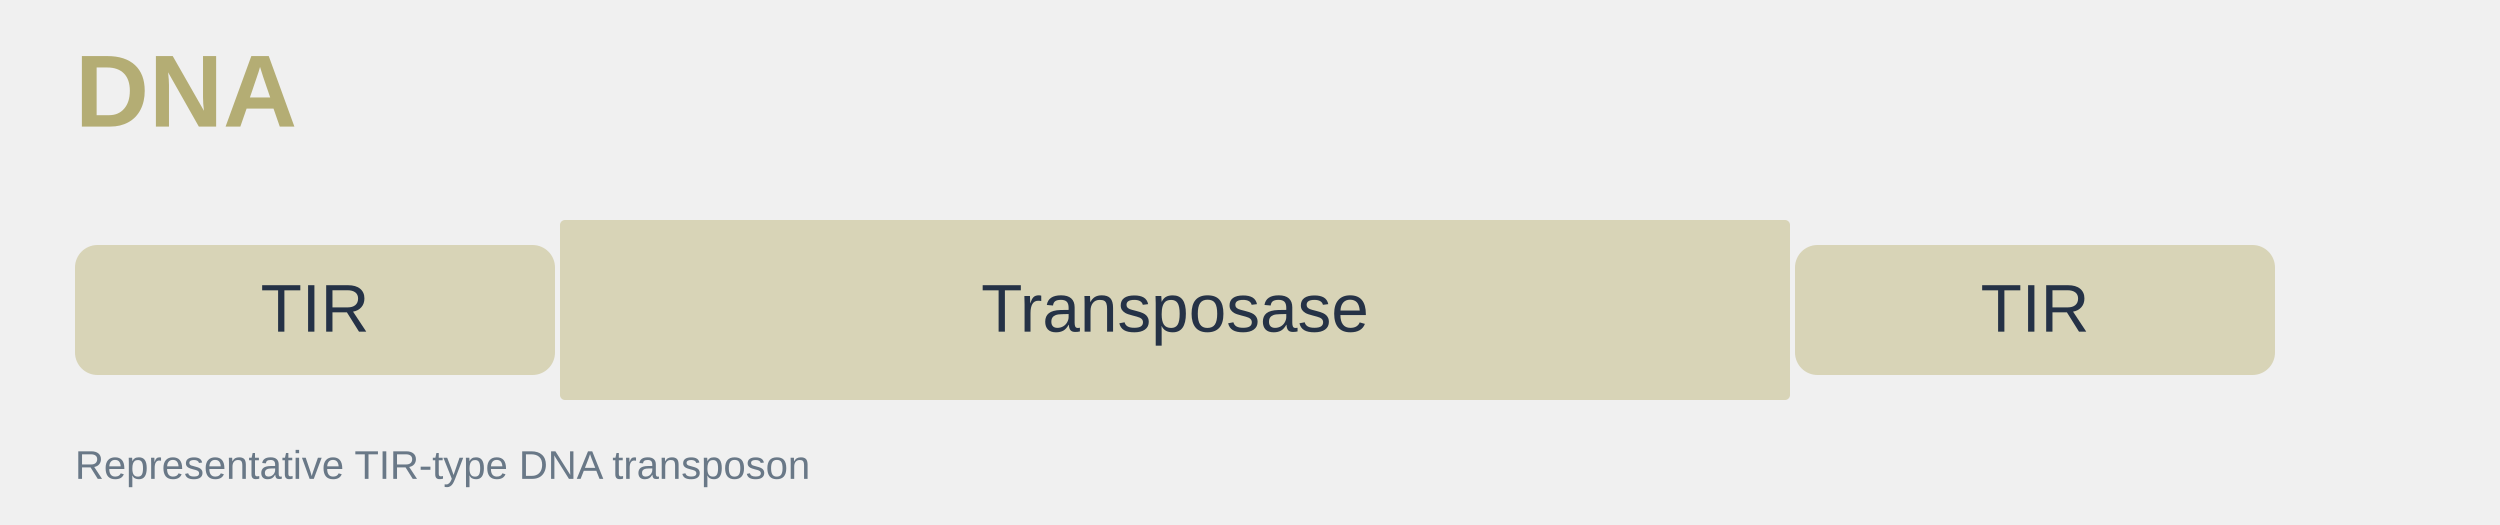
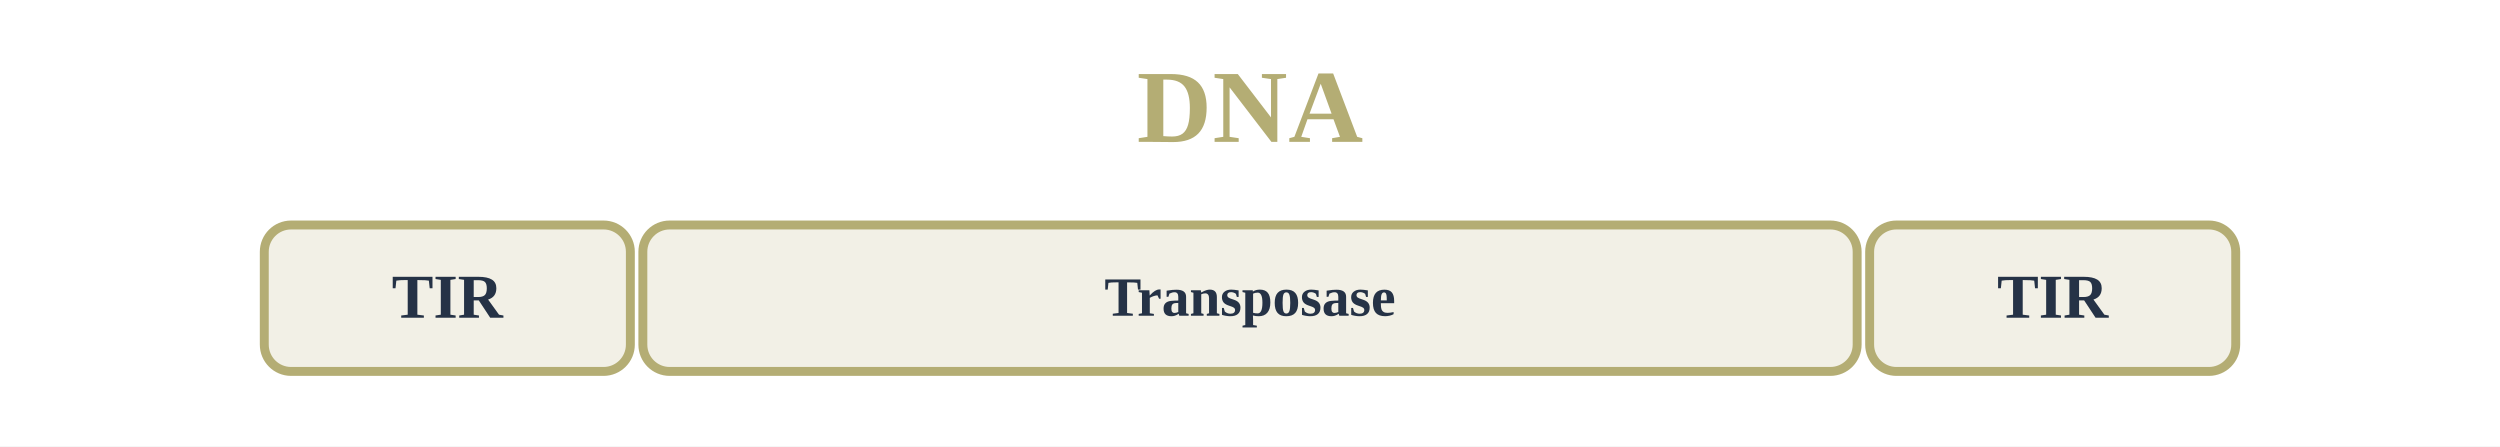
- <svg xmlns="http://www.w3.org/2000/svg" width="1000" height="210" viewBox="0 0 1000 210" role="img" aria-label="Representative DNA transposable element architecture">
-   <g id="dna-title">
-     <text id="" x="30" y="39" fill="#B4AD74" font-family="Liberation Sans, Arial, Helvetica, sans-serif" font-weight="650" font-size="41" text-anchor="start" dominant-baseline="middle">DNA</text>
+ <svg xmlns="http://www.w3.org/2000/svg" width="1400" height="250" viewBox="0 0 1400 250" role="img" aria-labelledby="dna-tir-svg-title dna-tir-svg-desc">
+   <rect width="1400" height="250" fill="#FFFFFF" />
+   <g id="dna-tir-title">
+     <text x="700" y="63" text-anchor="middle" dominant-baseline="middle" font-family="Georgia, 'Times New Roman', serif" font-size="58" font-weight="700" letter-spacing="0.5" fill="#B4AD74">DNA</text>
  </g>
-   <g id="dna-blocks">
-     <rect id="dna-segment-1" x="30" y="98" width="192" height="52" rx="9" fill="#D8D4B7" stroke="none" stroke-width="0" />
-     <rect id="dna-segment-2" x="224" y="88" width="492" height="72" rx="2" fill="#D8D4B7" stroke="none" stroke-width="0" />
-     <rect id="dna-segment-3" x="718" y="98" width="192" height="52" rx="9" fill="#D8D4B7" stroke="none" stroke-width="0" />
+   <g id="dna-tir-modules" stroke-linecap="round">
+     <rect id="dna-tir-module-1" x="148.0" y="126.0" width="205" height="82" rx="15" ry="15" fill="#F2F0E6" stroke="#B4AD74" stroke-width="5" stroke-linejoin="round" />
+     <rect id="dna-tir-module-2" x="360.0" y="126.0" width="680" height="82" rx="15" ry="15" fill="#F2F0E6" stroke="#B4AD74" stroke-width="5" stroke-linejoin="round" />
+     <rect id="dna-tir-module-3" x="1047.0" y="126.0" width="205" height="82" rx="15" ry="15" fill="#F2F0E6" stroke="#B4AD74" stroke-width="5" stroke-linejoin="round" />
  </g>
-   <g id="dna-text">
-     <text id="dna-label-1" x="126" y="125" fill="#253246" font-family="Liberation Sans, Arial, Helvetica, sans-serif" font-weight="500" font-size="27" text-anchor="middle" dominant-baseline="middle">TIR</text>
-     <text id="dna-label-2" x="470" y="125" fill="#253246" font-family="Liberation Sans, Arial, Helvetica, sans-serif" font-weight="500" font-size="27" text-anchor="middle" dominant-baseline="middle">Transposase</text>
-     <text id="dna-label-3" x="814" y="125" fill="#253246" font-family="Liberation Sans, Arial, Helvetica, sans-serif" font-weight="500" font-size="27" text-anchor="middle" dominant-baseline="middle">TIR</text>
-     <text id="dna-note" x="30" y="187" fill="#697887" font-family="Liberation Sans, Arial, Helvetica, sans-serif" font-weight="400" font-size="16" text-anchor="start" dominant-baseline="middle">Representative TIR-type DNA transposon</text>
+   <g id="dna-tir-labels">
+     <text id="dna-tir-label-1" x="250.5" y="168.0" text-anchor="middle" dominant-baseline="middle" font-family="Georgia, 'Times New Roman', serif" font-size="35" font-weight="600" fill="#253246">TIR</text>
+     <text id="dna-tir-label-2" x="700.0" y="168.0" text-anchor="middle" dominant-baseline="middle" font-family="Georgia, 'Times New Roman', serif" font-size="31" font-weight="600" fill="#253246">Transposase</text>
+     <text id="dna-tir-label-3" x="1149.5" y="168.0" text-anchor="middle" dominant-baseline="middle" font-family="Georgia, 'Times New Roman', serif" font-size="35" font-weight="600" fill="#253246">TIR</text>
  </g>
</svg>
